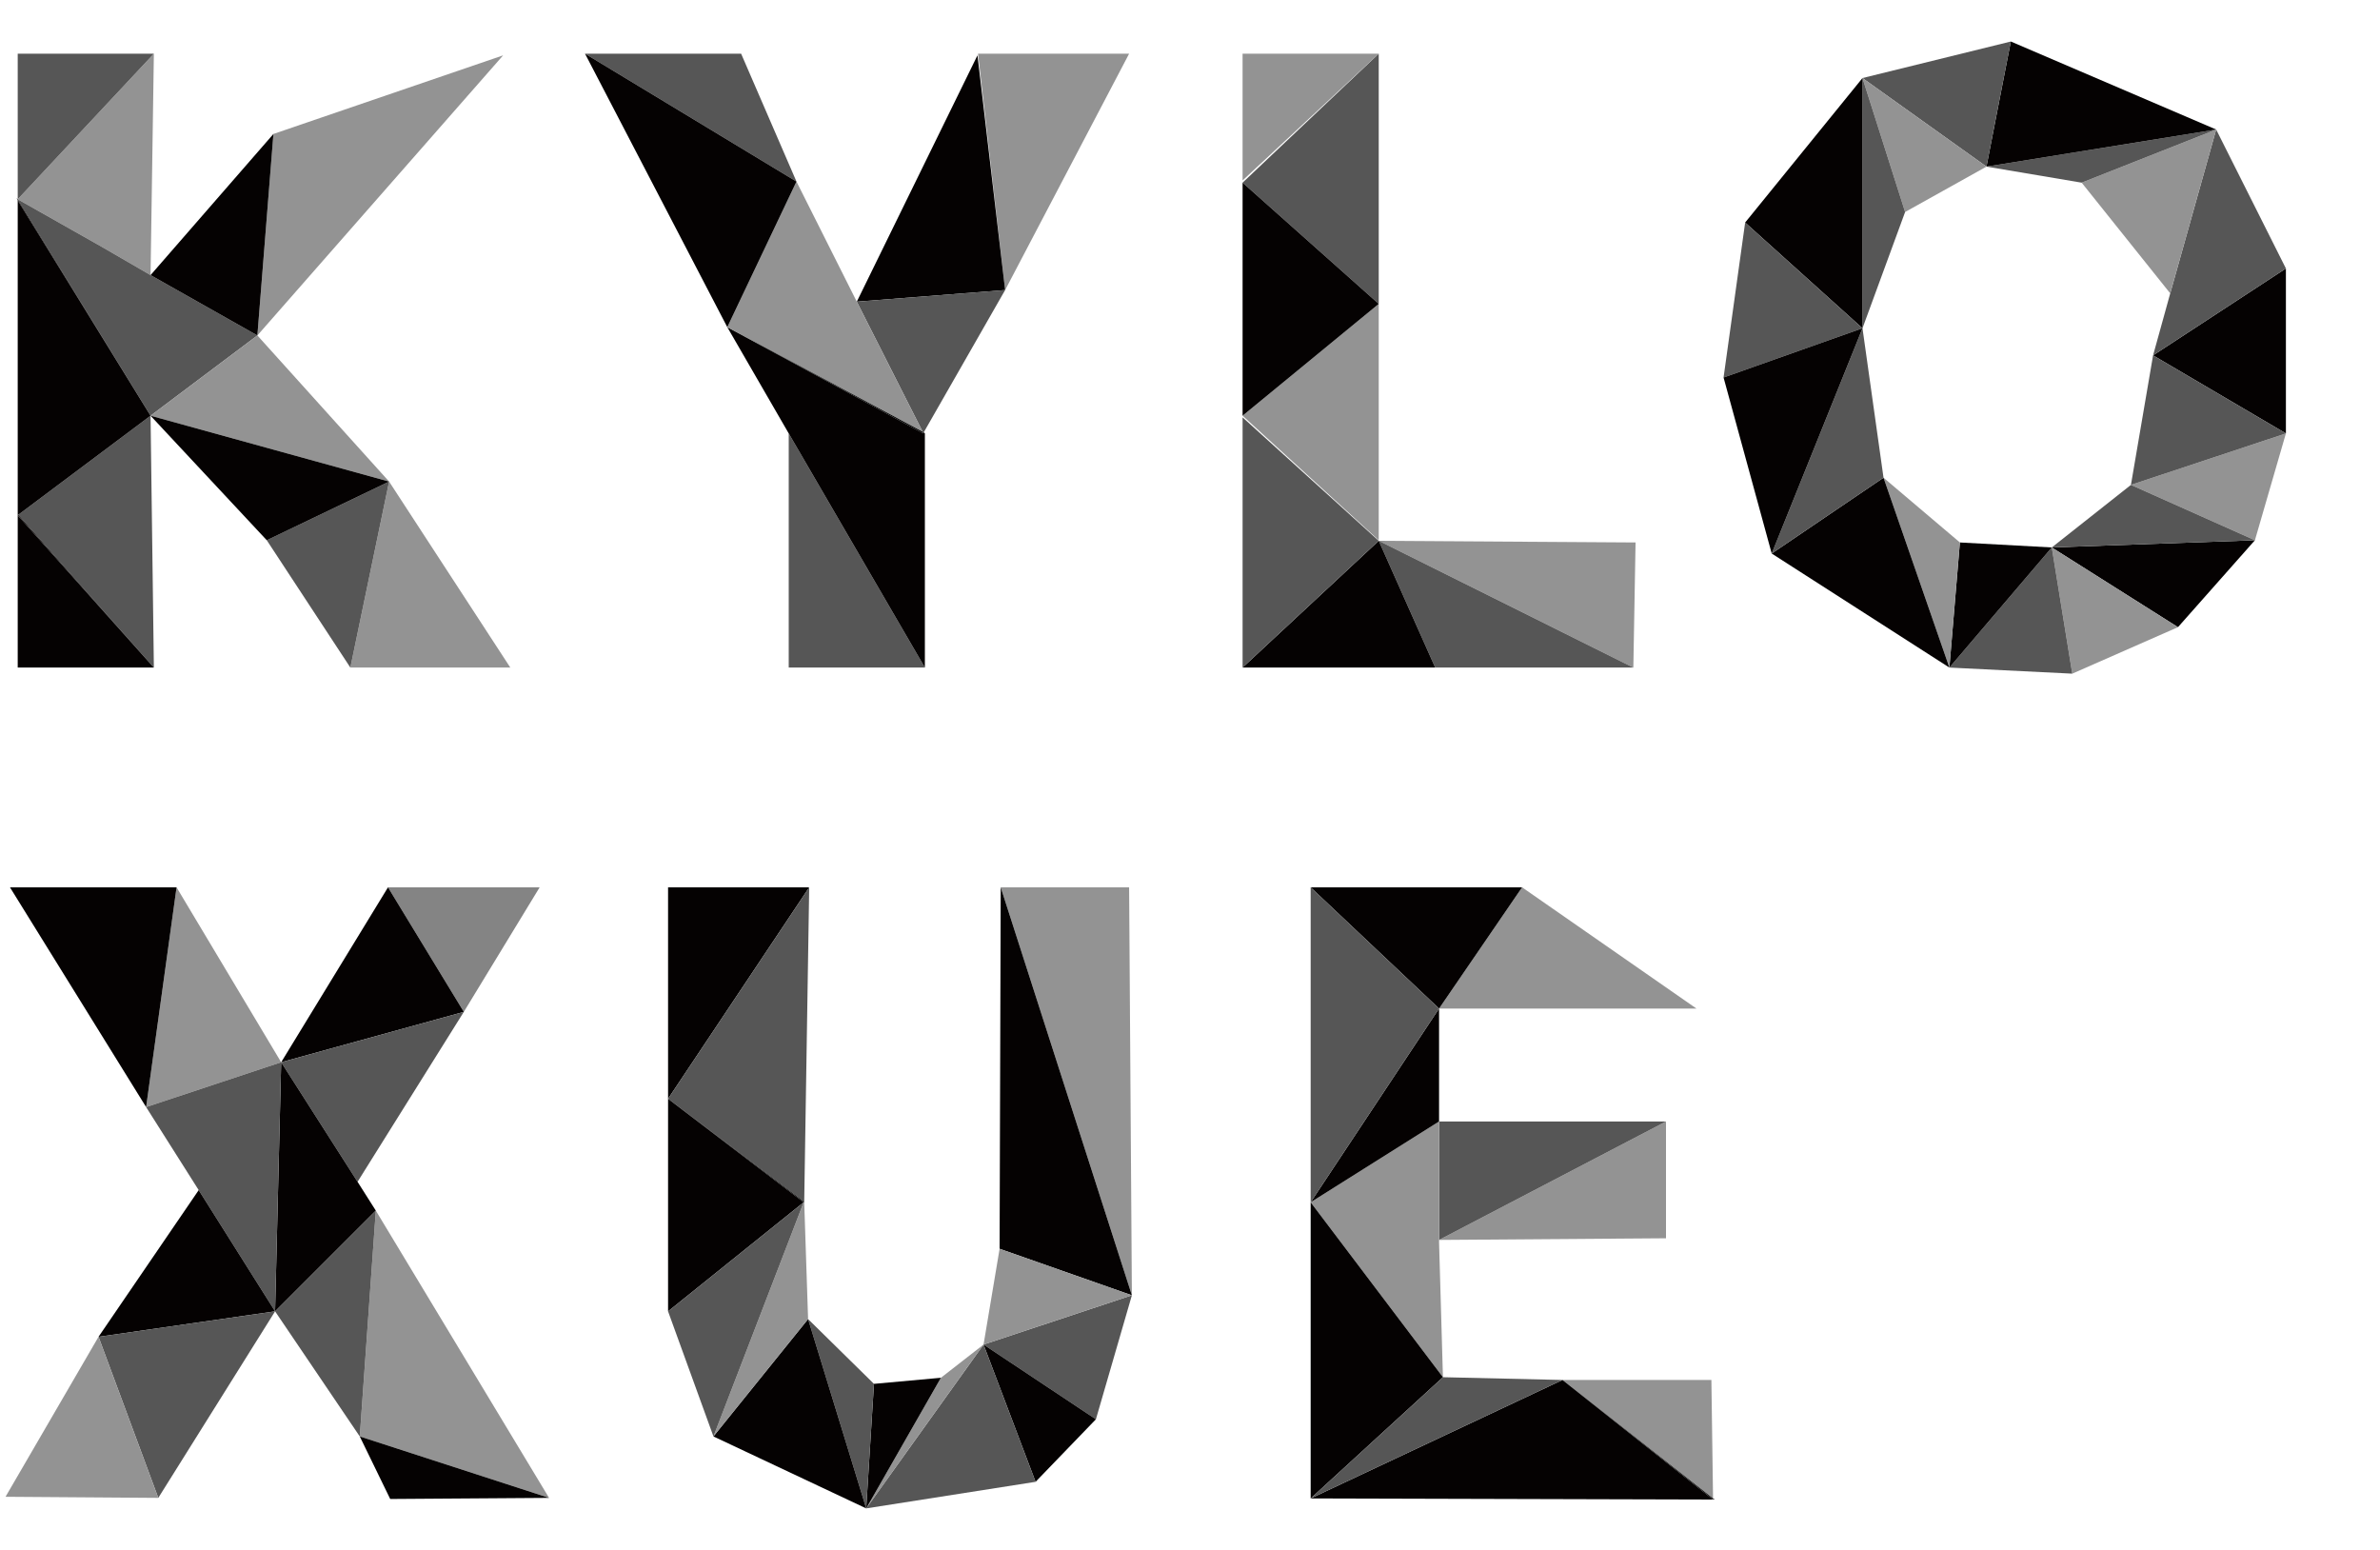
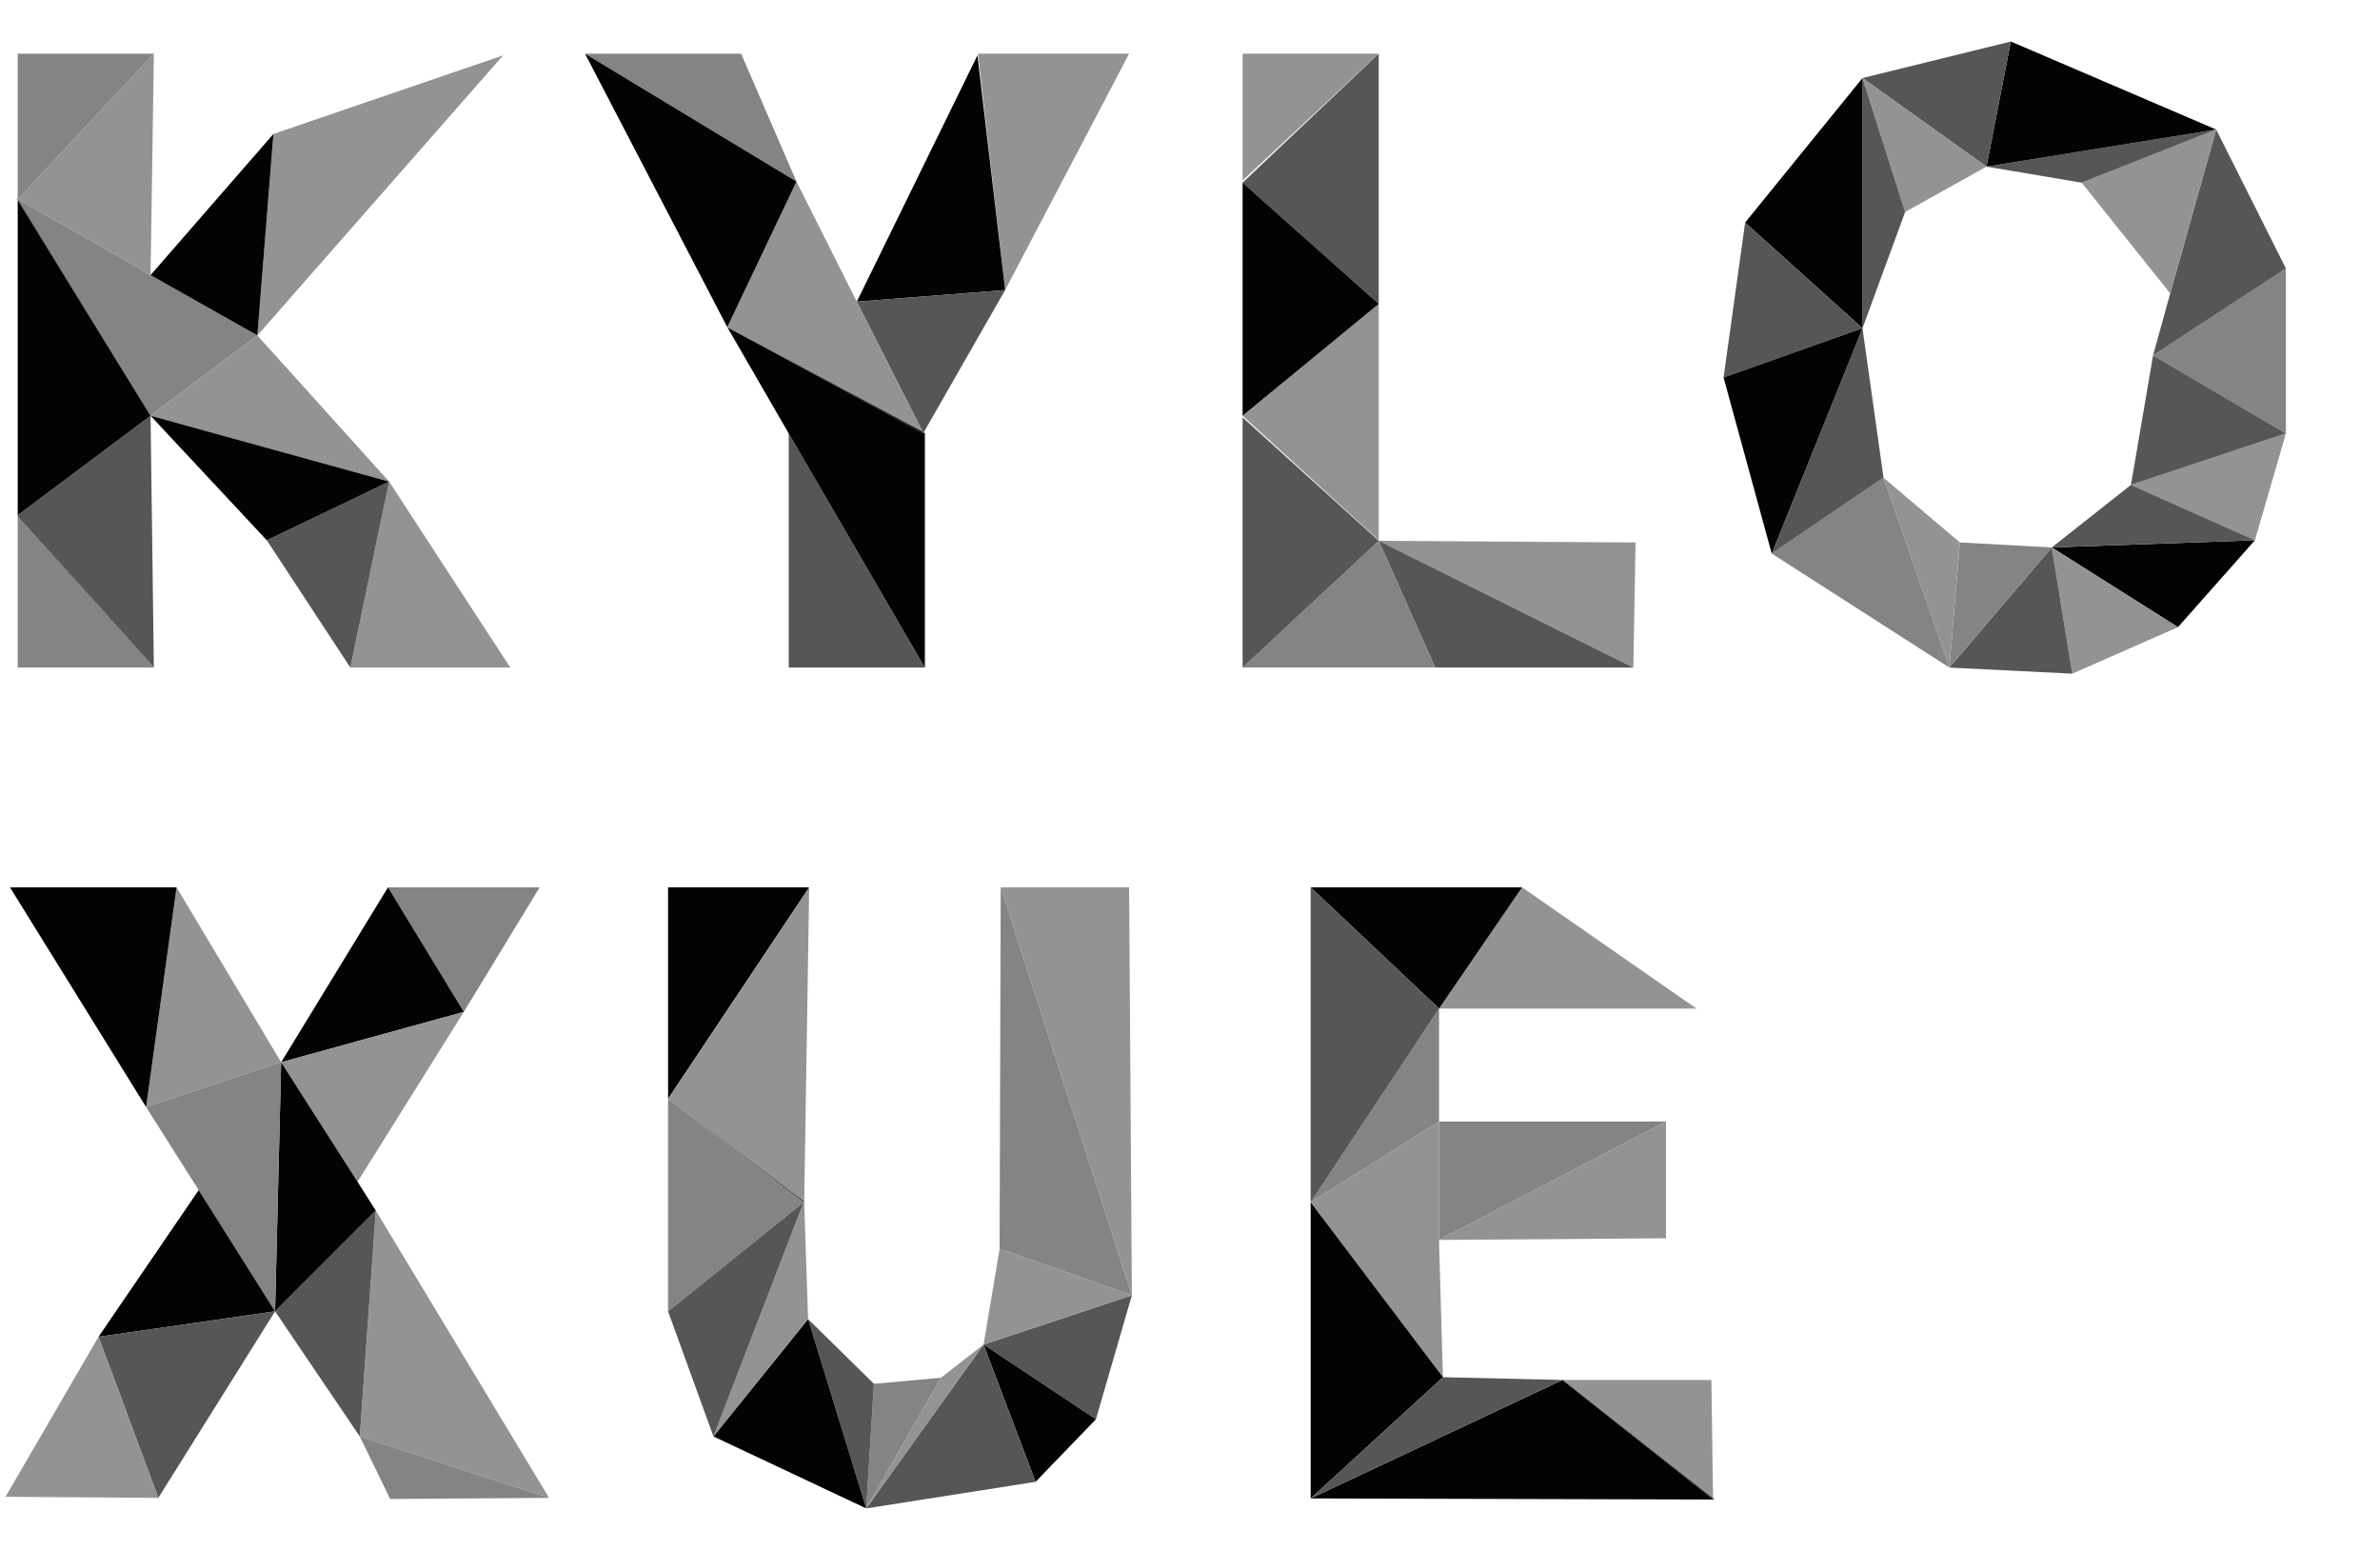
<svg xmlns="http://www.w3.org/2000/svg" version="1.1" id="Layer_1" x="0px" y="0px" viewBox="0 0 430 280" style="enable-background:new 0 0 430 280;" xml:space="preserve">
  <style type="text/css">
	.st0{fill:#939393;}
+     .st2{fill:#848484;}
	.st1{fill:#565656;}
	.st3{fill:#050202;}
- 	.st2{fill:#848484;}
+ 

</style>
  <g id="XMLID_2_">
    <g id="XMLID_21_">
      <polygon id="XMLID_255_" class="st0 fade-in one" points="27.8,9.7 27.2,49.7 18.4,44.6 3.2,36   " />
      <polygon id="XMLID_254_" class="st0 fade-in two" points="46.5,60.6 49.4,24.2 90.9,10   " />
-       <polygon id="XMLID_253_" class="st1 fade-in three" points="46.5,60.6 27.2,75.1 3.2,36 18.4,44.6 27.2,49.7   " />
+       <polygon id="XMLID_253_" class="st2 fade-in three" points="46.5,60.6 27.2,75.1 3.2,36 18.4,44.6 27.2,49.7   " />
      <polygon id="XMLID_154_" class="st0 fade-in one" points="70.3,87 92.2,120.6 63.3,120.6   " />
      <polygon id="XMLID_40_" class="st0 fade-in two" points="46.5,60.6 70.3,87 27.2,75.1   " />
      <polygon id="XMLID_39_" class="st1 fade-in two" points="70.3,87 63.3,120.6 48.2,97.6   " />
      <polygon id="XMLID_38_" class="st3" points="70.3,87 48.2,97.6 27.2,75.1   " />
      <polygon id="XMLID_37_" class="st3" points="49.4,24.2 46.5,60.6 27.2,49.7   " />
      <polygon id="XMLID_36_" class="st1 fade-in two" points="3.3,93 27.2,75.1 27.8,120.6   " />
-       <polygon id="XMLID_35_" class="st3 fade-in one" points="3.2,93.1 27.8,120.6 3.2,120.6   " />
+       <polygon id="XMLID_35_" class="st2 fade-in one" points="3.2,93.1 27.8,120.6 3.2,120.6   " />
      <polygon id="XMLID_34_" class="st3 fade-in three" points="27.8,120.6 3.2,93.1 3.3,93   " />
-       <polygon id="XMLID_31_" class="st1 fade-in one" points="27.8,9.7 3.2,36 3.2,9.7   " />
+       <polygon id="XMLID_31_" class="st2 fade-in one" points="27.8,9.7 3.2,36 3.2,9.7   " />
      <polygon id="XMLID_27_" class="st3" points="3.2,36 27.2,75.1 3.2,36.2 3.2,36   " />
      <polygon id="XMLID_26_" class="st3 fade-in two" points="3.2,36.2 27.2,75.1 3.3,93 3.2,92.9   " />
      <polygon id="XMLID_25_" class="st3 fade-in three" points="3.3,93 3.2,93.1 3.2,92.9   " />
      <polygon id="XMLID_24_" class="st3 fade-in one" points="3.2,36 3.2,36.2 3,35.8   " />
    </g>
    <g id="XMLID_22_">
	</g>
  </g>
  <g id="XMLID_41_">
    <g id="XMLID_52_">
      <polygon id="XMLID_63_" class="st0 fade-in three" points="204,9.7 181.6,52.4 176.7,9.7   " />
      <polygon id="XMLID_62_" class="st3" points="176.6,10 181.6,52.4 154.8,54.5   " />
      <polygon id="XMLID_61_" class="st1 fade-in one" points="181.6,52.4 166.9,78.1 166.7,78 154.8,54.5   " />
      <polygon id="XMLID_60_" class="st1" points="142.5,78.3 167.1,120.6 142.5,120.6   " />
      <polygon id="XMLID_59_" class="st3 fade-in one" points="131.4,59.1 166.8,78.3 166.9,78.1 167.1,78.3 167.1,120.6 142.5,78.3   " />
      <polygon id="XMLID_58_" class="st4 fade-in two" points="166.9,78.1 166.8,78.3 166.7,78   " />
      <polygon id="XMLID_57_" class="st0" points="131.4,59.1 143.9,32.8 154.8,54.5 166.7,78   " />
      <polygon id="XMLID_56_" class="st4 fade-in one" points="166.8,78.3 131.4,59.1 166.7,78   " />
-       <polygon id="XMLID_55_" class="st1 fade-in three" points="133.9,9.7 143.9,32.8 105.7,9.7   " />
+       <polygon id="XMLID_55_" class="st2 fade-in three" points="133.9,9.7 143.9,32.8 105.7,9.7   " />
      <polygon id="XMLID_54_" class="st3 fade-in one" points="131.4,59.1 105.7,9.7 143.9,32.8   " />
    </g>
    <g id="XMLID_53_">
	</g>
  </g>
  <g id="XMLID_64_">
    <g id="XMLID_75_">
-       <polygon id="XMLID_164_" class="st3 fade-in one" points="413,48.5 413,78.3 389,64.2   " />
+       <polygon id="XMLID_164_" class="st2 fade-in one" points="413,48.5 413,78.3 389,64.2   " />
      <polygon id="XMLID_163_" class="st1 fade-in two" points="400.4,23.4 413,48.5 389,64.2 392.1,53   " />
      <polygon id="XMLID_162_" class="st0 fade-in three" points="413,78.3 407.4,97.6 385,87.6   " />
      <polygon id="XMLID_131_" class="st1 fade-in one" points="413,78.3 385,87.6 389,64.2   " />
      <polygon id="XMLID_129_" class="st3" points="407.4,97.6 393.5,113.3 370.7,98.9   " />
      <polygon id="XMLID_127_" class="st1 fade-in two" points="407.4,97.6 370.7,98.9 385,87.6   " />
      <polygon id="XMLID_126_" class="st0" points="400.4,23.4 392.1,53 376.1,33   " />
      <polygon id="XMLID_125_" class="st0 fade-in one" points="393.5,113.3 374.4,121.7 370.7,98.9   " />
      <polygon id="XMLID_123_" class="st1 fade-in three" points="370.7,98.9 374.4,121.7 352.2,120.6   " />
      <polygon id="XMLID_122_" class="st1 fade-in two" points="358.9,30.1 400.4,23.4 376.1,33   " />
      <polygon id="XMLID_121_" class="st3 fade-in one" points="358.9,30.1 363.3,7.5 400.4,23.4   " />
      <polygon id="XMLID_120_" class="st1" points="358.9,30.1 336.5,14.1 363.3,7.5   " />
-       <polygon id="XMLID_119_" class="st3 fade-in two" points="354.1,98 370.7,98.9 352.2,120.6   " />
+       <polygon id="XMLID_119_" class="st2 fade-in two" points="354.1,98 370.7,98.9 352.2,120.6   " />
      <polygon id="XMLID_118_" class="st0 fade-in one" points="336.5,14.1 358.9,30.1 344.2,38.3   " />
      <polygon id="XMLID_117_" class="st0 fade-in two" points="354.1,98 352.2,120.6 340.3,86.3   " />
      <polygon id="XMLID_116_" class="st1" points="336.5,14.1 344.2,38.3 336.5,59.3   " />
      <polygon id="XMLID_115_" class="st3 fade-in two" points="336.5,14.1 336.5,59.3 315.3,40.2   " />
      <polygon id="XMLID_114_" class="st1" points="336.5,59.3 311.4,68.2 315.3,40.2   " />
-       <polygon id="XMLID_113_" class="st3 fade-in one" points="340.3,86.3 352.2,120.6 320.1,100   " />
+       <polygon id="XMLID_113_" class="st2 fade-in one" points="340.3,86.3 352.2,120.6 320.1,100   " />
      <polygon id="XMLID_111_" class="st1" points="320.1,100 336.5,59.3 340.3,86.3   " />
      <polygon id="XMLID_91_" class="st3 fade-in three" points="336.5,59.3 320.1,100 311.4,68.2   " />
      <polygon id="XMLID_88_" class="st0 fade-in two" points="295.5,98 295.1,120.6 249.1,97.7   " />
      <polygon id="XMLID_87_" class="st1 fade-in one" points="249.1,97.7 295.1,120.6 259.3,120.6   " />
-       <polygon id="XMLID_82_" class="st3" points="249.1,97.7 259.3,120.6 224.5,120.6   " />
+       <polygon id="XMLID_82_" class="st2" points="249.1,97.7 259.3,120.6 224.5,120.6   " />
      <polygon id="XMLID_81_" class="st0 fade-in two" points="249.1,54.9 249.1,97.6 224.5,75.1   " />
      <polygon id="XMLID_80_" class="st1 fade-in one" points="249.1,9.7 249.1,54.9 224.5,33   " />
      <polygon id="XMLID_79_" class="st0 fade-in three" points="249.1,9.7 224.5,32.6 224.5,9.7   " />
      <polygon id="XMLID_77_" class="st3 fade-in one" points="249.1,54.9 224.5,75.1 224.5,33   " />
      <polygon id="XMLID_71_" class="st1" points="224.5,75.4 249.1,97.7 224.5,120.6   " />
    </g>
    <g id="XMLID_76_">
	</g>
  </g>
  <g id="XMLID_286_">
    <g id="XMLID_303_">
      <polygon id="XMLID_161_" class="st0 fade-in one" points="67.9,218.7 99.2,270.6 65,259.5   " />
-       <polygon id="XMLID_160_" class="st3 fade-in one" points="99.2,270.6 70.5,270.8 65,259.5   " />
+       <polygon id="XMLID_160_" class="st2 fade-in one" points="99.2,270.6 70.5,270.8 65,259.5   " />
      <polygon id="XMLID_159_" class="st2 fade-in three" points="97.5,160.3 83.8,182.8 70.1,160.3   " />
      <polygon id="XMLID_158_" class="st3 fade-in two" points="70.1,160.3 83.8,182.8 50.8,191.9   " />
-       <polygon id="XMLID_157_" class="st1 fade-in one" points="83.8,182.8 64.6,213.5 50.8,191.9   " />
+       <polygon id="XMLID_157_" class="st0 fade-in one" points="83.8,182.8 64.6,213.5 50.8,191.9   " />
      <polygon id="XMLID_156_" class="st3 fade-in two" points="64.6,213.5 67.9,218.7 49.7,236.9 50.8,191.9   " />
      <polygon id="XMLID_155_" class="st1 fade-in one" points="67.9,218.7 65,259.5 49.7,236.9   " />
      <polygon id="XMLID_153_" class="st0" points="31.9,160.3 50.8,191.9 26.4,200   " />
-       <polygon id="XMLID_133_" class="st1 fade-in one" points="26.4,200 50.8,191.9 49.7,236.9 35.9,215 35.9,215   " />
+       <polygon id="XMLID_133_" class="st2 fade-in one" points="26.4,200 50.8,191.9 49.7,236.9 35.9,215 35.9,215   " />
      <polygon id="XMLID_33_" class="st3 fade-in two" points="1.8,160.3 31.9,160.3 26.4,200   " />
      <polygon id="XMLID_32_" class="st3" points="17.8,241.5 35.9,215 49.7,236.9   " />
      <polygon id="XMLID_28_" class="st1 fade-in one" points="49.7,236.9 28.6,270.6 17.8,241.5   " />
      <polygon id="XMLID_23_" class="st0" points="17.8,241.5 28.6,270.6 1,270.4   " />
    </g>
    <g id="XMLID_302_">
	</g>
  </g>
  <g id="XMLID_226_">
    <g id="XMLID_245_">
      <polygon id="XMLID_151_" class="st0 fade-in two" points="204,160.3 204.5,234 180.8,160.3   " />
-       <polygon id="XMLID_150_" class="st3 fade-in three" points="180.8,160.3 204.5,234 180.6,225.6   " />
+       <polygon id="XMLID_150_" class="st2 fade-in three" points="180.8,160.3 204.5,234 180.6,225.6   " />
      <polygon id="XMLID_149_" class="st1 fade-in two" points="204.5,234 198,256.4 177.7,242.9   " />
      <polygon id="XMLID_148_" class="st0" points="204.5,234 177.7,242.9 180.6,225.6   " />
      <polygon id="XMLID_147_" class="st3 fade-in one" points="198,256.4 187.1,267.7 177.7,242.9   " />
      <polygon id="XMLID_146_" class="st1 fade-in three" points="177.7,242.9 187.1,267.7 156.5,272.5   " />
      <polygon id="XMLID_145_" class="st0 fade-in two" points="177.7,242.9 156.5,272.5 170,248.9   " />
-       <polygon id="XMLID_144_" class="st3" points="156.5,272.5 157.9,250 170,248.9   " />
+       <polygon id="XMLID_144_" class="st2" points="156.5,272.5 157.9,250 170,248.9   " />
      <polygon id="XMLID_143_" class="st1" points="157.9,250 156.5,272.5 146,238.3   " />
      <polygon id="XMLID_142_" class="st3 fade-in one" points="146,238.3 156.5,272.5 128.9,259.5   " />
      <polygon id="XMLID_141_" class="st6" points="145.3,217.1 145.3,217.2 145.2,217.2   " />
      <polygon id="XMLID_137_" class="st6 fade-in one" points="145.3,217.1 145.2,217.2 145.2,217.2   " />
      <polygon id="XMLID_134_" class="st3" points="120.7,160.3 146.2,160.3 120.7,198.5   " />
-       <polygon id="XMLID_124_" class="st1 fade-in one" points="146.2,160.3 145.3,217.1 120.7,198.5   " />
+       <polygon id="XMLID_124_" class="st0 fade-in one" points="146.2,160.3 145.3,217.1 120.7,198.5   " />
      <polygon id="XMLID_96_" class="st6 fade-in three" points="120.7,198.5 145.3,217.1 145.2,217.2   " />
-       <polygon id="XMLID_85_" class="st3 fade-in two" points="120.7,198.5 145.2,217.2 120.7,236.9   " />
+       <polygon id="XMLID_85_" class="st2 fade-in two" points="120.7,198.5 145.2,217.2 120.7,236.9   " />
      <polygon id="XMLID_84_" class="st0 fade-in one" points="145.3,217.2 146,238.3 128.9,259.5 145.2,217.2   " />
      <polygon id="XMLID_83_" class="st1 fade-in three" points="120.7,236.9 145.2,217.2 145.2,217.2 128.9,259.5   " />
    </g>
    <g id="XMLID_244_">
	</g>
  </g>
  <g id="XMLID_176_">
    <g id="XMLID_206_">
      <polygon id="XMLID_140_" class="st7 fade-in one" points="309.8,270.9 309.5,270.9 309.5,270.7   " />
      <polygon id="XMLID_139_" class="st0 fade-in two" points="309.5,270.7 282.3,249.3 309.2,249.3   " />
      <polygon id="XMLID_138_" class="st7 fade-in two" points="282.3,249.3 309.5,270.7 309.5,270.9   " />
      <polygon id="XMLID_136_" class="st0 fade-in one" points="301,202.6 301,223.7 260,224   " />
      <polygon id="XMLID_135_" class="st3" points="236.8,270.7 282.3,249.3 309.5,270.9   " />
      <polygon id="XMLID_132_" class="st0 fade-in two" points="260,182.2 275,160.3 306.5,182.2   " />
      <polygon id="XMLID_130_" class="st3 fade-in three" points="275,160.3 260,182.2 236.8,160.3   " />
-       <polygon id="XMLID_128_" class="st1 fade-in one" points="260,202.6 301,202.6 260,224   " />
+       <polygon id="XMLID_128_" class="st2 fade-in one" points="260,202.6 301,202.6 260,224   " />
      <polygon id="XMLID_86_" class="st0" points="260,224.5 260.7,248.8 236.8,217.2 260,202.6 260,224   " />
-       <polygon id="XMLID_17_" class="st3 fade-in one" points="260,182.2 260,202.6 236.8,217.2   " />
+       <polygon id="XMLID_17_" class="st2 fade-in one" points="260,182.2 260,202.6 236.8,217.2   " />
      <polygon id="XMLID_14_" class="st3" points="236.8,217.2 260.7,248.8 236.8,270.7   " />
      <polygon id="XMLID_3_" class="st1 fade-in two" points="260.7,248.8 282.3,249.3 236.8,270.7   " />
      <polygon id="XMLID_1_" class="st1 fade-in three" points="236.8,160.3 260,182.2 236.8,217.2   " />
    </g>
    <g id="XMLID_205_">
	</g>
  </g>
</svg>
